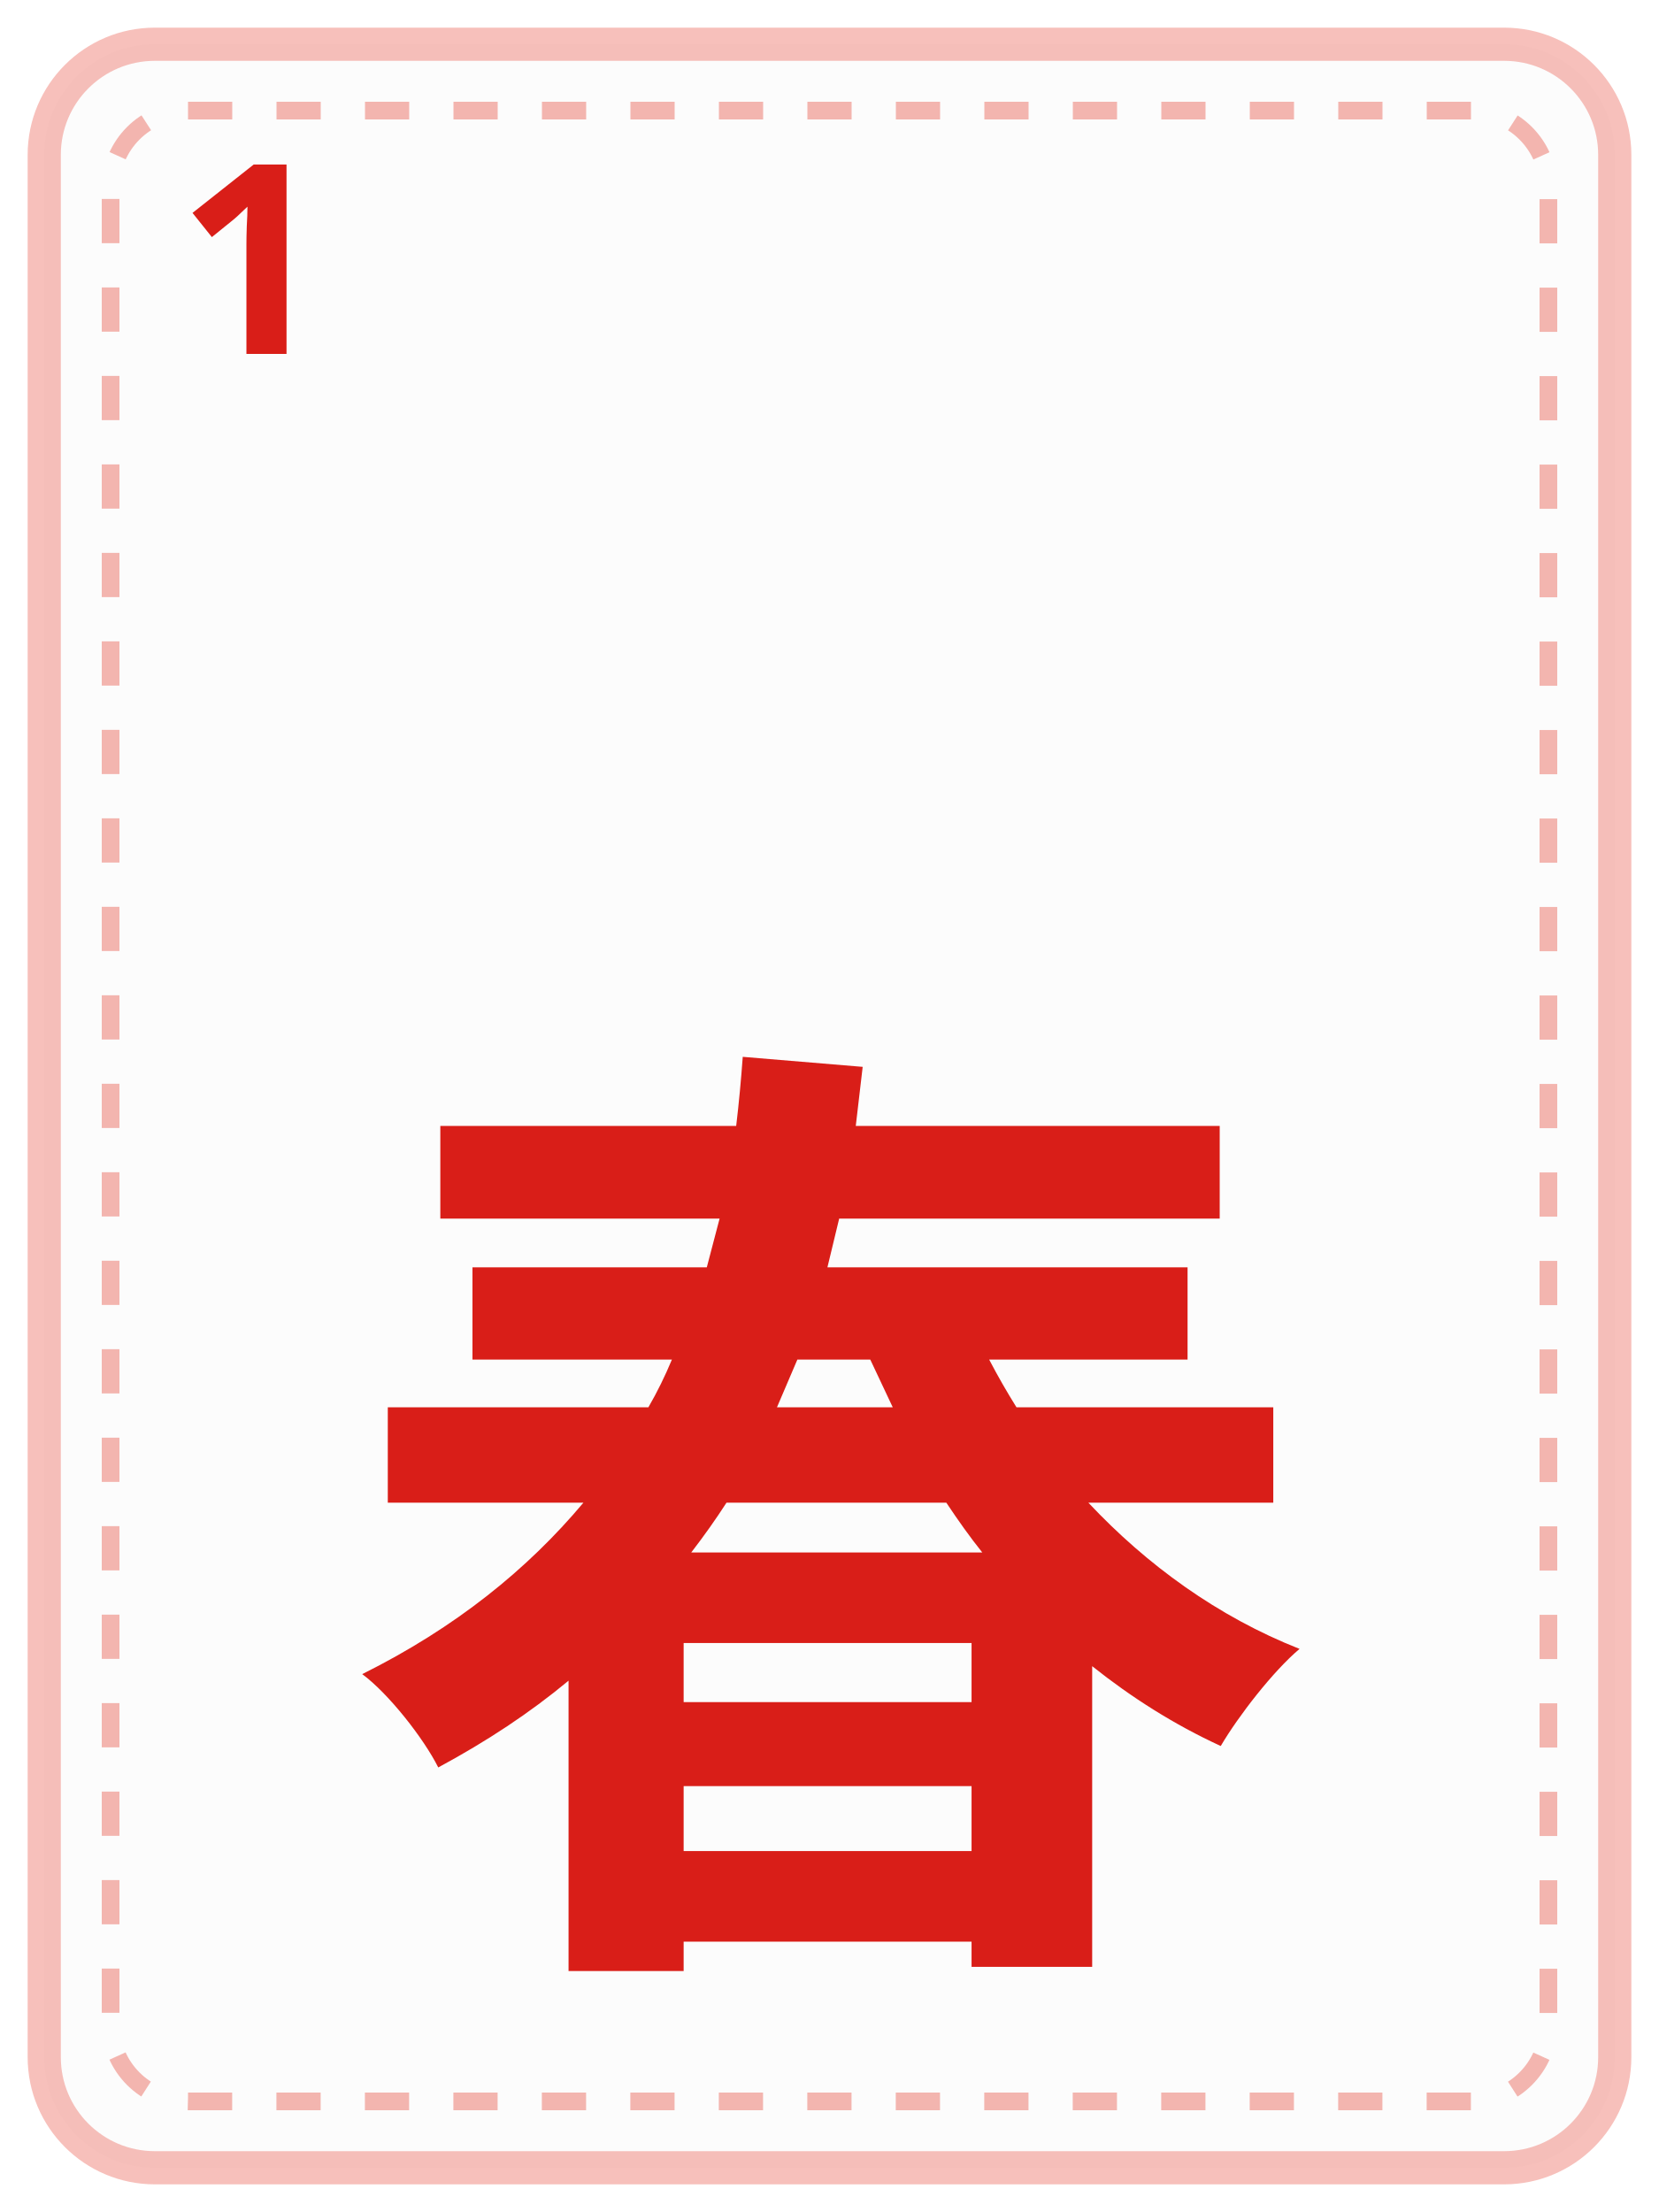
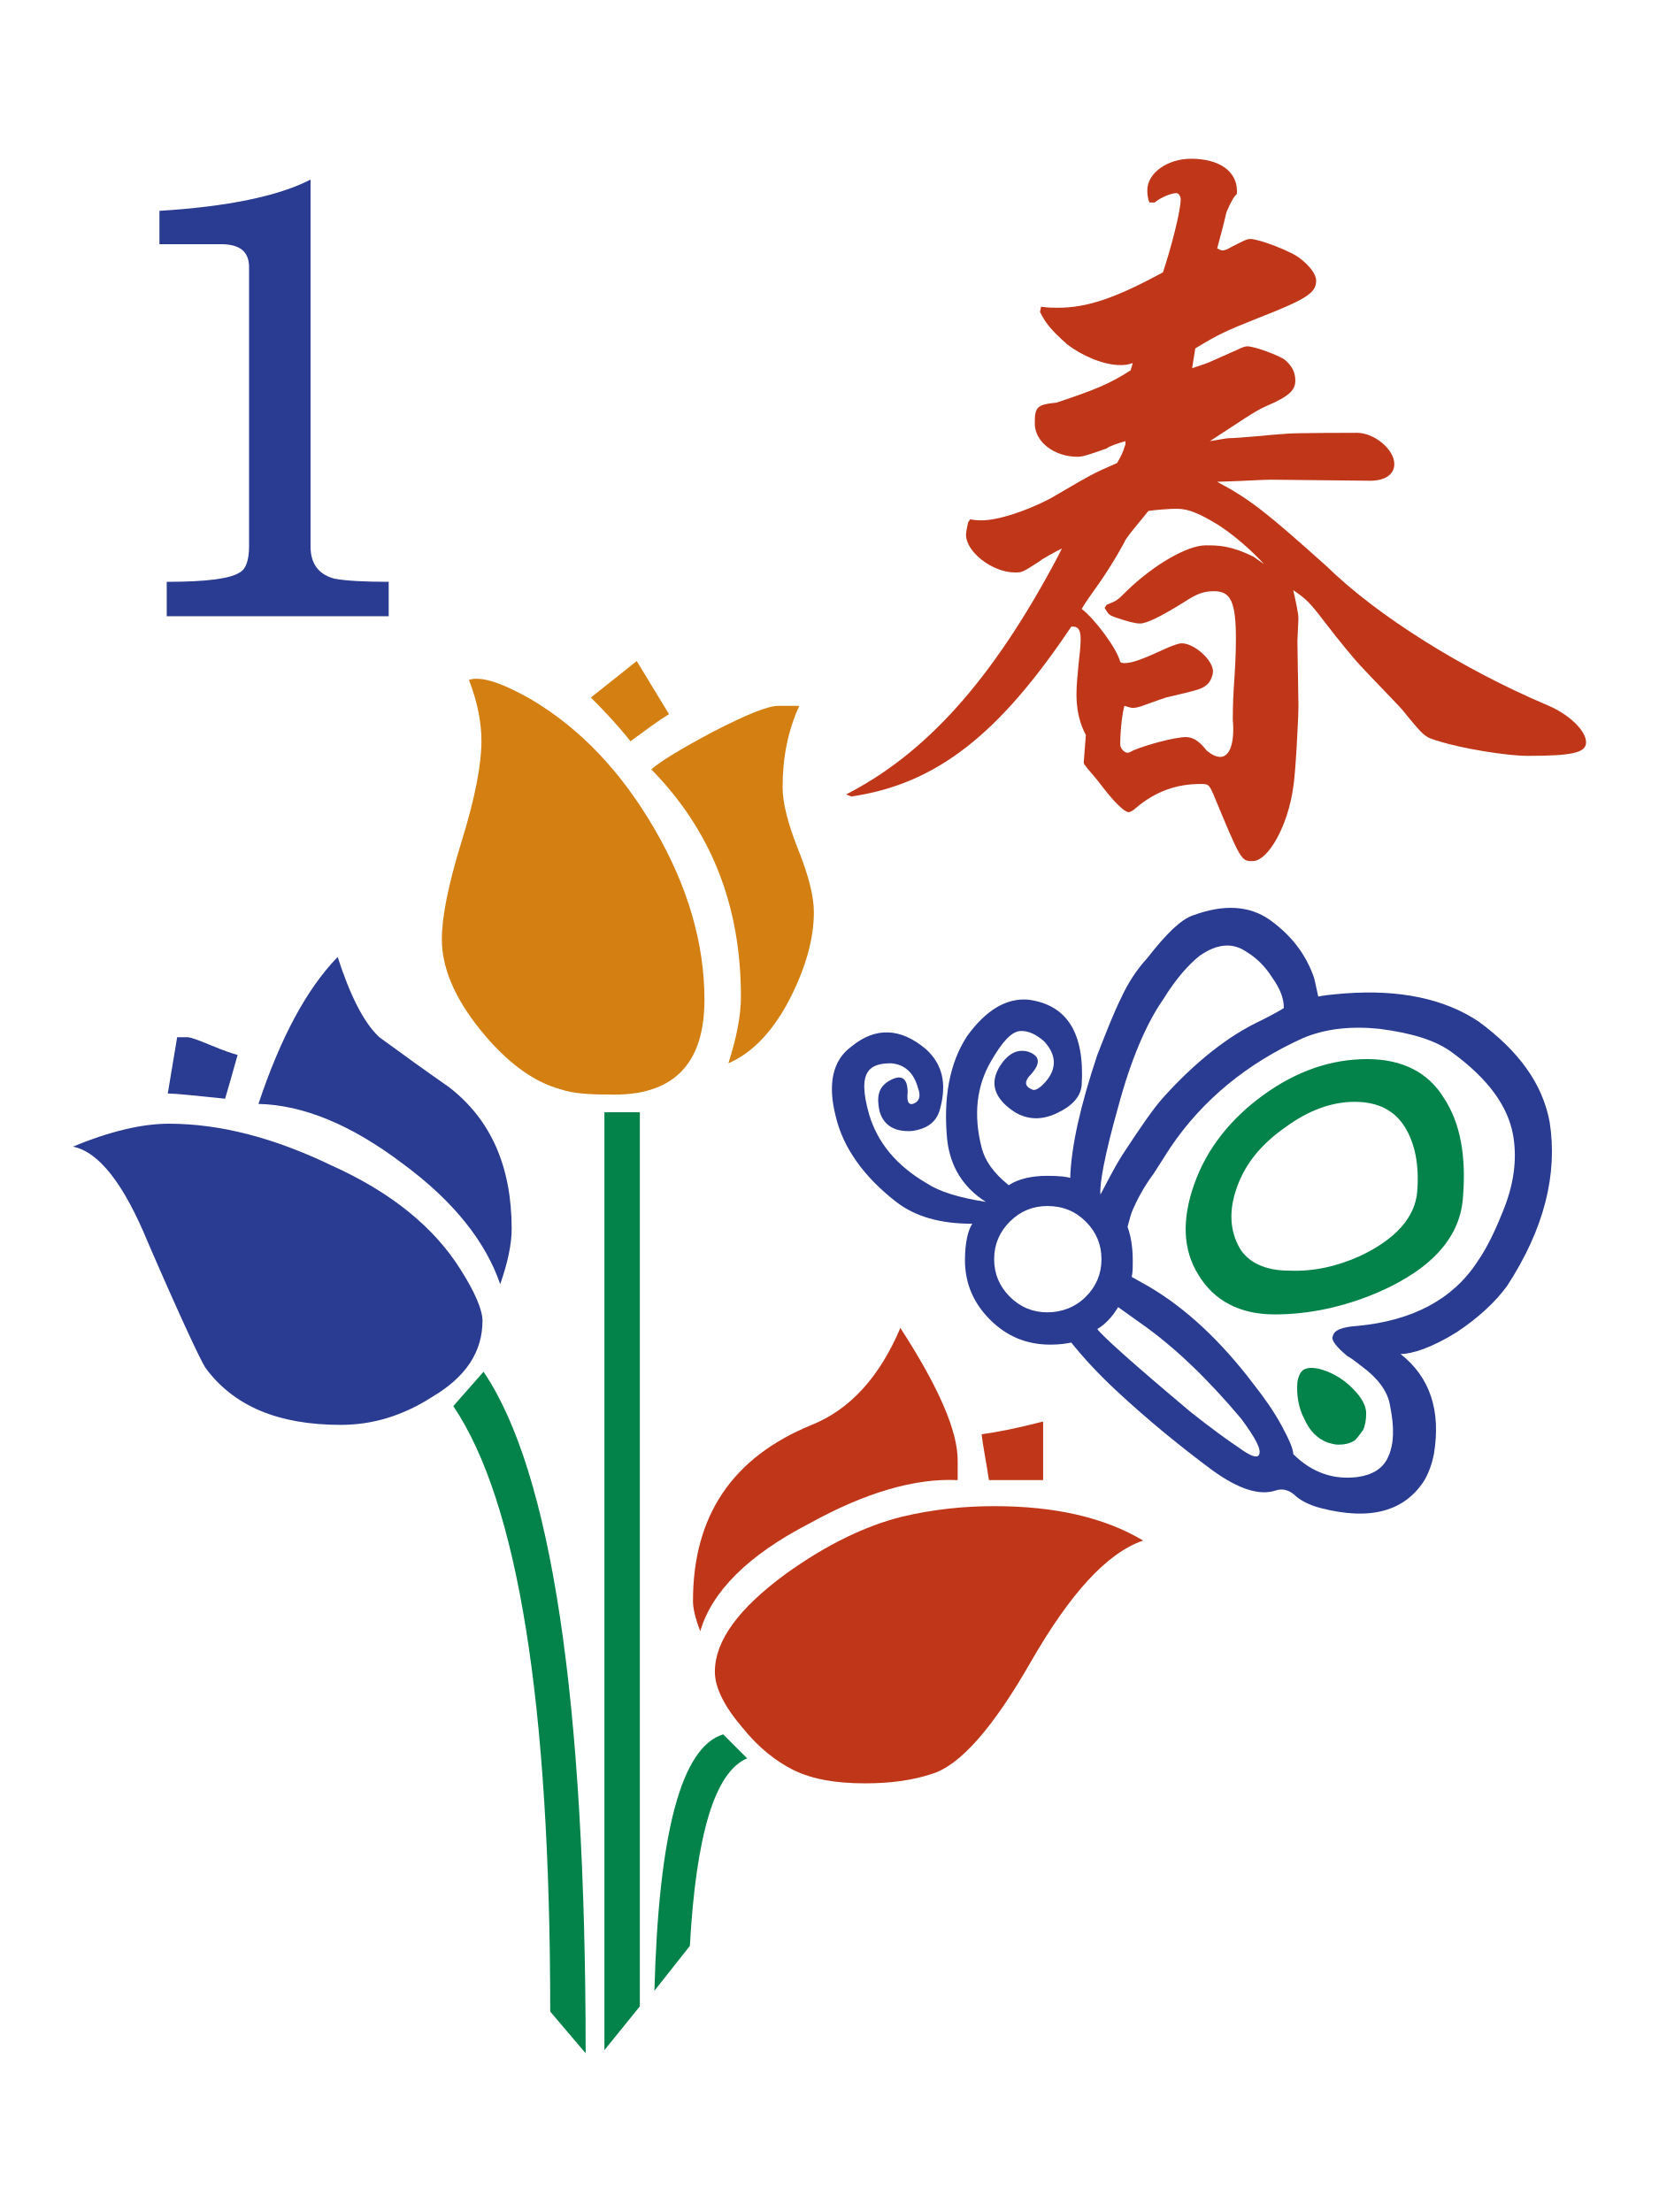
- <svg xmlns="http://www.w3.org/2000/svg" viewBox="0 0 75 100" width="75" height="100">
-   <rect x="2" y="2" width="71" height="96" rx="5" fill="#fcfcfc" stroke="#e74c3c" stroke-width="1.5" stroke-opacity="0.35" />
-   <rect x="5" y="5" width="65" height="90" rx="3.5" fill="none" stroke="#e74c3c" stroke-width="0.8" stroke-dasharray="2,2" stroke-opacity="0.4" />
-   <text x="8" y="16" font-family="'PingFang SC', 'Microsoft YaHei', 'SimSun', sans-serif" font-size="12" font-weight="bold" fill="#d91e18">1</text>
-   <text x="37.5" y="66" font-family="'STKaiti', 'KaiTi', 'SimSun', 'Microsoft YaHei', sans-serif" font-size="44" font-weight="900" text-anchor="middle" dominant-baseline="central" fill="#d91e18">春</text>
+ <svg xmlns="http://www.w3.org/2000/svg" width="384" height="512" viewBox="-183.100 334.567 159.200 212.267">
+   <path fill="#2A3B92" d="M-43.3,462.4c2.1-1.4,3.7-2.9,4.8-4.4c3.6-5.5,4.9-10.8,4.1-15.8c-0.7-3.7-3-6.8-6.8-9.6 c-3.3-2.2-7.6-3.1-12.9-2.7c-1.2,0.1-2.1,0.2-2.5,0.3c-0.1-0.4-0.2-1-0.4-1.8c-0.8-2.3-2.2-4.1-4.3-5.6c-1.9-1.3-4.3-1.5-7.3-0.4 c-1.2,0.4-2.6,1.8-4.4,4.1c-1.1,1.2-1.9,2.5-2.5,3.8c-0.7,1.4-1.4,3.2-2.3,5.5c-1.6,4.8-2.5,8.7-2.6,11.8c-0.3-0.1-1-0.2-2.2-0.2 c-1.5,0-2.8,0.3-3.7,0.9c-1.5-1.2-2.3-2.4-2.6-3.6c-0.8-3.1-0.5-5.9,0.9-8.3c1.1-1.9,2-2.9,2.9-2.9c0.7,0,1.4,0.3,2.2,1 c1.2,1.3,1.2,2.6,0.2,3.8c-0.6,0.7-1.1,1-1.4,0.8c-0.7-0.3-0.7-0.8-0.1-1.4c1-1.1,0.9-1.8-0.2-2.2c-1-0.3-1.9,0.1-2.7,1.3 c-1.1,1.7-0.6,3.2,1.4,4.5c1.2,0.7,2.5,0.8,4,0.1c1.5-0.7,2.3-1.6,2.4-2.7c0.3-5-1.4-7.7-5.1-8.2c-2.1-0.2-4.1,1-5.9,3.5 c-1.7,2.6-2.3,6-1.9,10c0.3,2.5,1.5,4.5,3.7,5.9c-2.6-0.4-4.5-1-5.7-1.8c-2.9-1.7-4.7-3.9-5.5-6.6c-0.6-2.1-0.6-3.4-0.1-4.1 c0.4-0.6,1.2-0.8,2.2-0.8c1.3,0.1,2.2,0.9,2.6,2.4c0.3,0.8,0.1,1.3-0.5,1.5c-0.4,0.1-0.6-0.2-0.5-1.1c0-1.4-0.6-1.8-1.8-1.1 c-1,0.6-1.2,1.5-0.9,2.9c0.4,1.4,1.5,2,3.1,1.9c1.5-0.2,2.4-0.9,2.7-2.1c0.7-2.5,0.2-4.4-1.4-5.8c-2.4-2-4.8-2.1-7.1-0.2 c-1.8,1.3-2.3,3.6-1.5,6.7c0.7,3,2.7,5.8,5.8,8.2c1.8,1.4,4.2,2.1,7.3,2.1c-0.4,0.6-0.7,1.8-0.7,3.5c0,2.2,0.8,4.1,2.4,5.7 c1.6,1.6,3.5,2.4,5.8,2.4c0.9,0,1.5-0.1,2-0.2c1.2,1.5,2.6,3,4.2,4.5c3.1,2.9,6.3,5.5,9.4,7.8c2.5,1.8,4.5,2.4,6,1.9 c0.6-0.2,1.2-0.1,1.8,0.4c0.5,0.5,1.4,1,2.6,1.3c4.7,1.2,8,0.3,9.9-2.7c0.4-0.7,0.7-1.5,0.9-2.5c0.7-4.2-0.4-7.4-3.2-9.6 C-47.6,464.5-45.7,463.9-43.3,462.4z M-75.8,440.8c1.2-4.5,2.7-8,4.3-10.3c1.3-2.1,2.5-3.4,3.5-4.2c1.7-1.2,3.2-1.3,4.5-0.4 c1,0.6,1.8,1.4,2.5,2.5c0.7,1,1.1,1.9,1.1,2.9c-0.3,0.2-1,0.6-2.2,1.2c-3.2,1.5-6.3,4-9.3,7.3c-1,1.1-2.3,3-4,5.6 c-1,1.6-1.6,2.9-2.1,3.8C-77.6,448.2-77.1,445.4-75.8,440.8z M-82.6,460.5c-1.4,0-2.6-0.5-3.6-1.5c-1-1-1.5-2.2-1.5-3.6 c0-1.4,0.5-2.6,1.5-3.6c1-1,2.2-1.5,3.6-1.5c1.5,0,2.7,0.5,3.7,1.5c1,1,1.5,2.2,1.5,3.6c0,1.4-0.5,2.6-1.5,3.6 C-79.9,460-81.2,460.5-82.6,460.5z M-62.3,474.2c-0.2,0.3-0.8,0.1-1.9-0.7c-1.2-0.8-2.7-1.9-4.6-3.4c-5.6-4.7-8.6-7.4-9-8 c0.7-0.4,1.4-1.1,2-2.1l2.1,1.5c3.3,2.3,6.5,5.4,9.7,9.2C-62.6,472.6-62,473.7-62.3,474.2z M-53.8,464.7c0.7,0.4,1.1,0.8,1.4,1 c1.5,1.1,2.5,2.4,2.7,3.8c0.4,2,0.4,3.6-0.2,4.9c-0.5,1.1-1.5,1.7-2.9,1.9c-2.3,0.3-4.4-0.4-6.2-2.2c0-0.5-0.4-1.4-1.1-2.7 c-0.7-1.3-1.6-2.6-2.7-4c-3.1-4.1-6.5-7.3-10.1-9.4l-1.6-0.9c0.1-0.4,0.1-0.9,0.1-1.6c0-1.3-0.2-2.4-0.5-3.2 c0.1-0.3,0.2-0.8,0.4-1.4c0.5-1.2,1.2-2.5,2.1-3.7l1.6-2.5c3.1-4.6,7.4-8.1,12.7-10.5c2.1-0.9,4.6-1.2,7.4-0.9 c3.1,0.4,5.4,1.1,7,2.3c3.4,2.5,5.3,5.1,5.8,7.9c0.4,2.3,0.1,4.8-1.1,7.6c-0.8,2-1.6,3.5-2.3,4.5c-2.4,3.7-6.3,5.7-11.5,6.2 c-1.5,0.1-2.3,0.4-2.4,1C-55.4,463.1-54.9,463.8-53.8,464.7z" />
+   <polygon fill="#038249" points="-125.1,531.3 -121.7,527.1 -121.7,441.3 -125.1,441.3 " />
+   <path fill="#D37F11" d="M-115.5,430.5c0-5.4-1.6-10.9-4.8-16.4c-3.2-5.5-7.1-9.6-11.8-12.4c-2.3-1.3-4-2-5.3-2c-0.1,0-0.3,0-0.7,0.1 c0.8,2.1,1.2,4,1.2,5.9c0,2.2-0.6,5.4-1.9,9.6c-1.3,4.2-1.9,7.3-1.9,9.4c0,2.7,1.2,5.6,3.7,8.7c2.5,3.1,5.1,5,7.7,5.7 c1.2,0.4,2.7,0.5,4.6,0.5C-118.5,439.8-115.5,436.7-115.5,430.5z" />
+   <path fill="#038249" d="M-58,466c-0.3,0.2-0.5,0.6-0.6,1.2c-0.1,1.2,0.1,2.5,0.7,3.6c0.5,1.1,1.2,1.8,2.2,2.2c0.4,0.1,0.7,0.2,1,0.2 c0.6,0,1.1-0.1,1.6-0.4c0.3-0.3,0.5-0.6,0.8-1c0.2-0.4,0.3-1,0.3-1.6c0-0.7-0.4-1.5-1.3-2.4c-1-1-2.1-1.6-3.3-1.9 C-57.2,465.8-57.6,465.8-58,466z" />
+   <path fill="#038249" d="M-42.7,449.3c0.3-3.9-0.3-7-1.8-9.3c-1.5-2.5-4-3.8-7.4-3.8c-3.4,0-6.7,1.1-9.9,3.4 c-3.2,2.3-5.5,5.2-6.7,8.6c-1.2,3.4-1.1,6.3,0.4,8.7c1.5,2.5,4,3.8,7.3,3.8c3.3,0,6.6-0.7,9.9-2.1 C-45.6,456.3-42.9,453.2-42.7,449.3z M-59.4,456.5c-2.3,0-3.9-0.8-4.7-2.1c-1-1.7-1.1-3.7-0.3-5.9c0.8-2.3,2.4-4.2,4.7-5.8 c2.2-1.6,4.4-2.4,6.6-2.4c2.2,0,3.8,0.8,4.8,2.4c1,1.6,1.4,3.7,1.2,6.2c-0.2,2.5-2.1,4.6-5.5,6.2 C-54.8,456.1-57.1,456.6-59.4,456.5z" />
+   <path fill="#D37F11" d="M-108.4,402.3c-1,0-3,0.8-6.3,2.5c-3,1.6-5,2.8-5.9,3.6c5.7,5.8,8.6,13,8.6,21.8c0,1.8-0.4,3.9-1.2,6.4 c2.3-1,4.2-3,5.8-6c1.6-3.1,2.4-5.9,2.4-8.5c0-1.5-0.5-3.5-1.5-6c-1-2.5-1.5-4.5-1.5-6c0-2.8,0.5-5.4,1.6-7.8H-108.4z" />
+   <path fill="#BF3718" d="M-107,504.4c1.8,0.9,4.1,1.3,6.9,1.3c2.5,0,4.6-0.3,6.4-0.9c2.7-0.8,5.9-4.4,9.6-10.9 c3.7-6.4,7.2-10.3,10.7-11.5c-3.7-2.2-8.4-3.3-14.3-3.3c-2.9,0-5.8,0.3-8.8,1c-3.6,0.9-7.3,2.7-11.2,5.5 c-4.5,3.3-6.8,6.4-6.8,9.4c0,1.5,0.9,3.3,2.6,5.3C-110.3,502.3-108.6,503.6-107,504.4z" />
+   <path fill="#038249" d="M-111.4,503.3l-2.3-2.3c-4,1.2-6.2,9.4-6.6,24.6l3.4-4.3C-116.3,510.6-114.5,504.6-111.4,503.3z" />
+   <path fill="#D37F11" d="M-126.4,401.5c1.4,1.4,2.7,2.8,3.8,4.2c1.5-1.1,2.7-2,3.7-2.6l-3.1-5.1C-123,398.8-124.5,400-126.4,401.5z" />
+   <path fill="#BF3718" d="M-83.1,471c-2.3,0.6-4.3,1-5.8,1.2c0.1,1,0.4,2.4,0.7,4.4h5.2V471z" />
+   <path fill="#038249" d="M-126.9,531.6c0-34-3.3-55.8-9.8-65.4l-2.9,3.3c6.2,9.2,9.3,28.5,9.3,58.1L-126.9,531.6z" />
+   <path fill="#2A3B92" d="M-135.1,457.8c0.7-2,1.1-3.8,1.1-5.3c0-6-2-10.5-6-13.6c-2.3-1.6-4.5-3.2-6.7-4.8c-1.5-1.4-2.8-4-4-7.7 c-3,3.1-5.5,7.8-7.6,14.1c4.3,0.1,8.9,2,13.8,5.7C-139.6,449.8-136.5,453.7-135.1,457.8z" />
+   <path fill="#BF3718" d="M-116.6,488.2c0,0.7,0.2,1.6,0.7,2.9c1.1-3.8,4.6-7.3,10.4-10.3c5.4-3,10.2-4.4,14.3-4.2v-1.9 c0-2.8-1.8-7-5.5-12.7c-2,4.7-4.8,7.8-8.5,9.3C-112.8,474.4-116.6,480-116.6,488.2z" />
+   <path fill="#2A3B92" d="M-160.3,435.8c-0.4-0.1-1.3-0.4-2.5-0.9c-1.2-0.5-2-0.8-2.3-0.8h-1c-0.2,1.2-0.5,3-0.9,5.4 c0.7,0,2.6,0.2,5.5,0.5C-161.2,439-160.8,437.6-160.3,435.8z" />
+   <path fill="#2A3B92" d="M-168.9,453.8c3.2,7.4,5.1,11.4,5.5,12c2.7,3.7,7,5.5,13,5.5c3.1,0,6-0.9,8.8-2.7c3.2-1.9,4.8-4.3,4.8-7.3 c0-1-0.7-2.7-2.1-4.9c-2.5-4-6.6-7.4-12.4-10c-5.4-2.6-10.6-4-15.6-4c-2.5,0-5.6,0.7-9.2,2.2 C-173.6,445.1-171.2,448.2-168.9,453.8z" />
+   <path fill="#2A3B92" d="M-145.7,390.4c-2.5,0-4.2-0.1-5.3-0.3c-1.5-0.4-2.3-1.4-2.3-3.1v-35.2c-3.1,1.6-8,2.6-14.5,3v3.2h5.9 c1.8,0,2.7,0.7,2.7,2.2V387c0,1.3-0.3,2.2-0.9,2.5c-0.9,0.6-3.2,0.9-7,0.9v3.3h21.3V390.4z" />
+   <path fill="#BF3718" d="M-101.9,410.8c7.6-3.9,14-10.9,20.3-22.8l0.4-0.8c-0.6,0.3-1.9,1-2.1,1.2c-1.7,1.1-1.7,1.1-2.4,1.1 c-2.2,0-4.7-2-4.7-3.6c0-0.3,0.1-0.7,0.2-1.2l0.2-0.3c0.5,0.1,0.9,0.1,1.1,0.1c1.6,0,4.3-0.9,6.6-2.1c4.1-2.4,4.1-2.4,6.4-3.4 c0.5-0.9,0.5-0.9,0.8-1.8v-0.3c-0.7,0.2-1.6,0.5-1.8,0.7c-1.7,0.6-2.3,0.8-2.8,0.8c-2.2,0-4.1-1.4-4.1-3.2c0-1.6,0.2-1.8,2.1-2 c3.6-1.2,5.1-1.8,7.1-3.1l0.2-0.7c-0.5,0.2-0.9,0.2-1.2,0.2c-1.6,0-3.7-0.9-5.1-2c-1.6-1.4-2.1-2.1-2.6-3.1l0.1-0.5 c0.7,0.1,1.2,0.1,1.6,0.1c2.8,0,5.5-0.9,10.1-3.4c0.8-2.4,1.7-5.9,1.7-7c0-0.3-0.2-0.6-0.4-0.6c-0.5,0-1.5,0.4-2.1,0.9h-0.5 c-0.2-0.5-0.2-0.9-0.2-1.2c0-1.6,1.9-3,4.2-3c2.7,0,4.4,1.2,4.4,3.1c0,0.7,0-0.3-1,2c-0.4,1.7-0.5,2-0.9,3.5 c0.2,0.1,0.4,0.2,0.5,0.2c0.2,0,0.5-0.1,0.8-0.3c1.2-0.6,1.5-0.8,1.9-0.8c0.8,0,4,1.2,4.8,1.9c0.9,0.7,1.5,1.5,1.5,2.1 c0,1.2-1,1.8-5.6,3.6c-3,1.2-3.7,1.5-6,2.9l-0.3,1.9c0.9-0.3,1.5-0.5,1.7-0.6l2.7-1.2c0.4-0.2,0.7-0.3,0.9-0.3 c0.7,0,3.1,0.9,3.6,1.3c0.7,0.6,1,1.2,1,2c0,0.9-0.6,1.5-2.7,2.4c-1.2,0.5-2.7,1.6-5.5,3.4l1.2-0.2c0.5-0.1,0.9-0.1,1.1-0.1 l2.6-0.2l1-0.1l1.3-0.1c0.6-0.1,6.8-0.1,6.9-0.1c1.7,0,3.6,1.6,3.6,3c0,1-0.9,1.6-2.3,1.6l-9.5-0.1c-1,0-1.9,0.1-5.2,0.2 c3.2,1.7,4.8,3,10.5,8.1c4.9,4.8,13.1,9.9,21.1,13.3c2.2,0.9,3.8,2.5,3.8,3.6c0,1-1.3,1.3-5.6,1.3c-2,0-6.3-0.7-8.5-1.4 c-1.4-0.4-1.4-0.4-3.6-3.1c-1.3-1.4-2.6-2.7-3.9-4.1c-0.4-0.4-2-2.3-3.6-4.4c-1.3-1.7-1.7-2.1-2.9-2.9c0.3,1.3,0.5,2.3,0.5,2.7 l-0.1,2.2l0.1,6.2c0,1.3-0.3,6.8-0.5,7.8c-0.5,3.7-2.4,7.1-3.9,7.1c-1.1,0-1.1,0-3.8-6.5c-0.4-0.9-0.5-0.9-1.2-0.9 c-2.3,0-4.3,0.7-6.2,2.3c-0.2,0.2-0.5,0.4-0.7,0.4c-0.4,0-1.4-1-2.4-2.3c-0.9-1.2-1.6-1.9-1.7-2.1c-0.2-0.2-0.2-0.3-0.2-0.4 l0.2-2.6c0,0-0.1-0.2-0.2-0.4c-0.5-1.1-0.7-2.3-0.7-3.5c0-0.9,0.1-1.8,0.2-2.9c0.1-0.9,0.2-1.7,0.2-2.4c0-0.8-0.2-1.2-0.7-1.2 h-0.2c-6.9,10.3-12.9,15.1-21.1,16.3L-101.9,410.8z M-61.8,388.7c-0.9-1-2.9-2.9-4.8-4c-2.5-1.5-3.3-1.3-4.1-1.3 c-0.2,0-1.6,0.1-2.2,0.2c-0.7,0.9-2.2,2.6-2.3,3c-1.9,3.5-3.3,5-4.1,6.4c1.2,0.9,3.4,3.8,3.7,5.1c0.2,0.1,0.3,0.1,0.4,0.1 c0.8,0,1.8-0.4,4.2-1.5c0.5-0.2,1-0.4,1.3-0.4c1.2,0,3,1.6,3,2.7c0,0.3-0.2,0.9-0.5,1.2c-0.6,0.5-0.6,0.5-4,1.3 c-0.3,0.1-0.9,0.3-2,0.7c-0.5,0.2-0.9,0.3-1.2,0.3c-0.2,0-0.4-0.1-0.8-0.2c-0.2,0.7-0.4,2.3-0.4,3.7c0,0.4,0.4,0.8,0.7,0.8 c0.2,0,0.3-0.1,0.5-0.2c1.4-0.6,4.1-1.3,5.1-1.3c0.7,0,1.3,0.4,2,1.3c0.5,0.4,0.9,0.6,1.3,0.6c0.9,0,1.4-1.3,1.2-3.6 c0,0,0-1.6,0.1-3.1c0.1-1.4,0.2-3.1,0.2-4.6c0-3.6-0.5-4.6-2.1-4.6c-0.9,0-1.6,0.2-2.8,1c-2.4,1.5-3.7,2.1-4.3,2.1 c-0.5,0-1.2-0.2-2.4-0.6c-0.5-0.2-0.6-0.2-1-0.9l0.2-0.3c1-0.4,1-0.4,2-1.4c2.5-2.4,5.7-4.3,7.5-4.3c1.2,0,2.4,0,4.6,1.1 L-61.8,388.7z" />
</svg>
